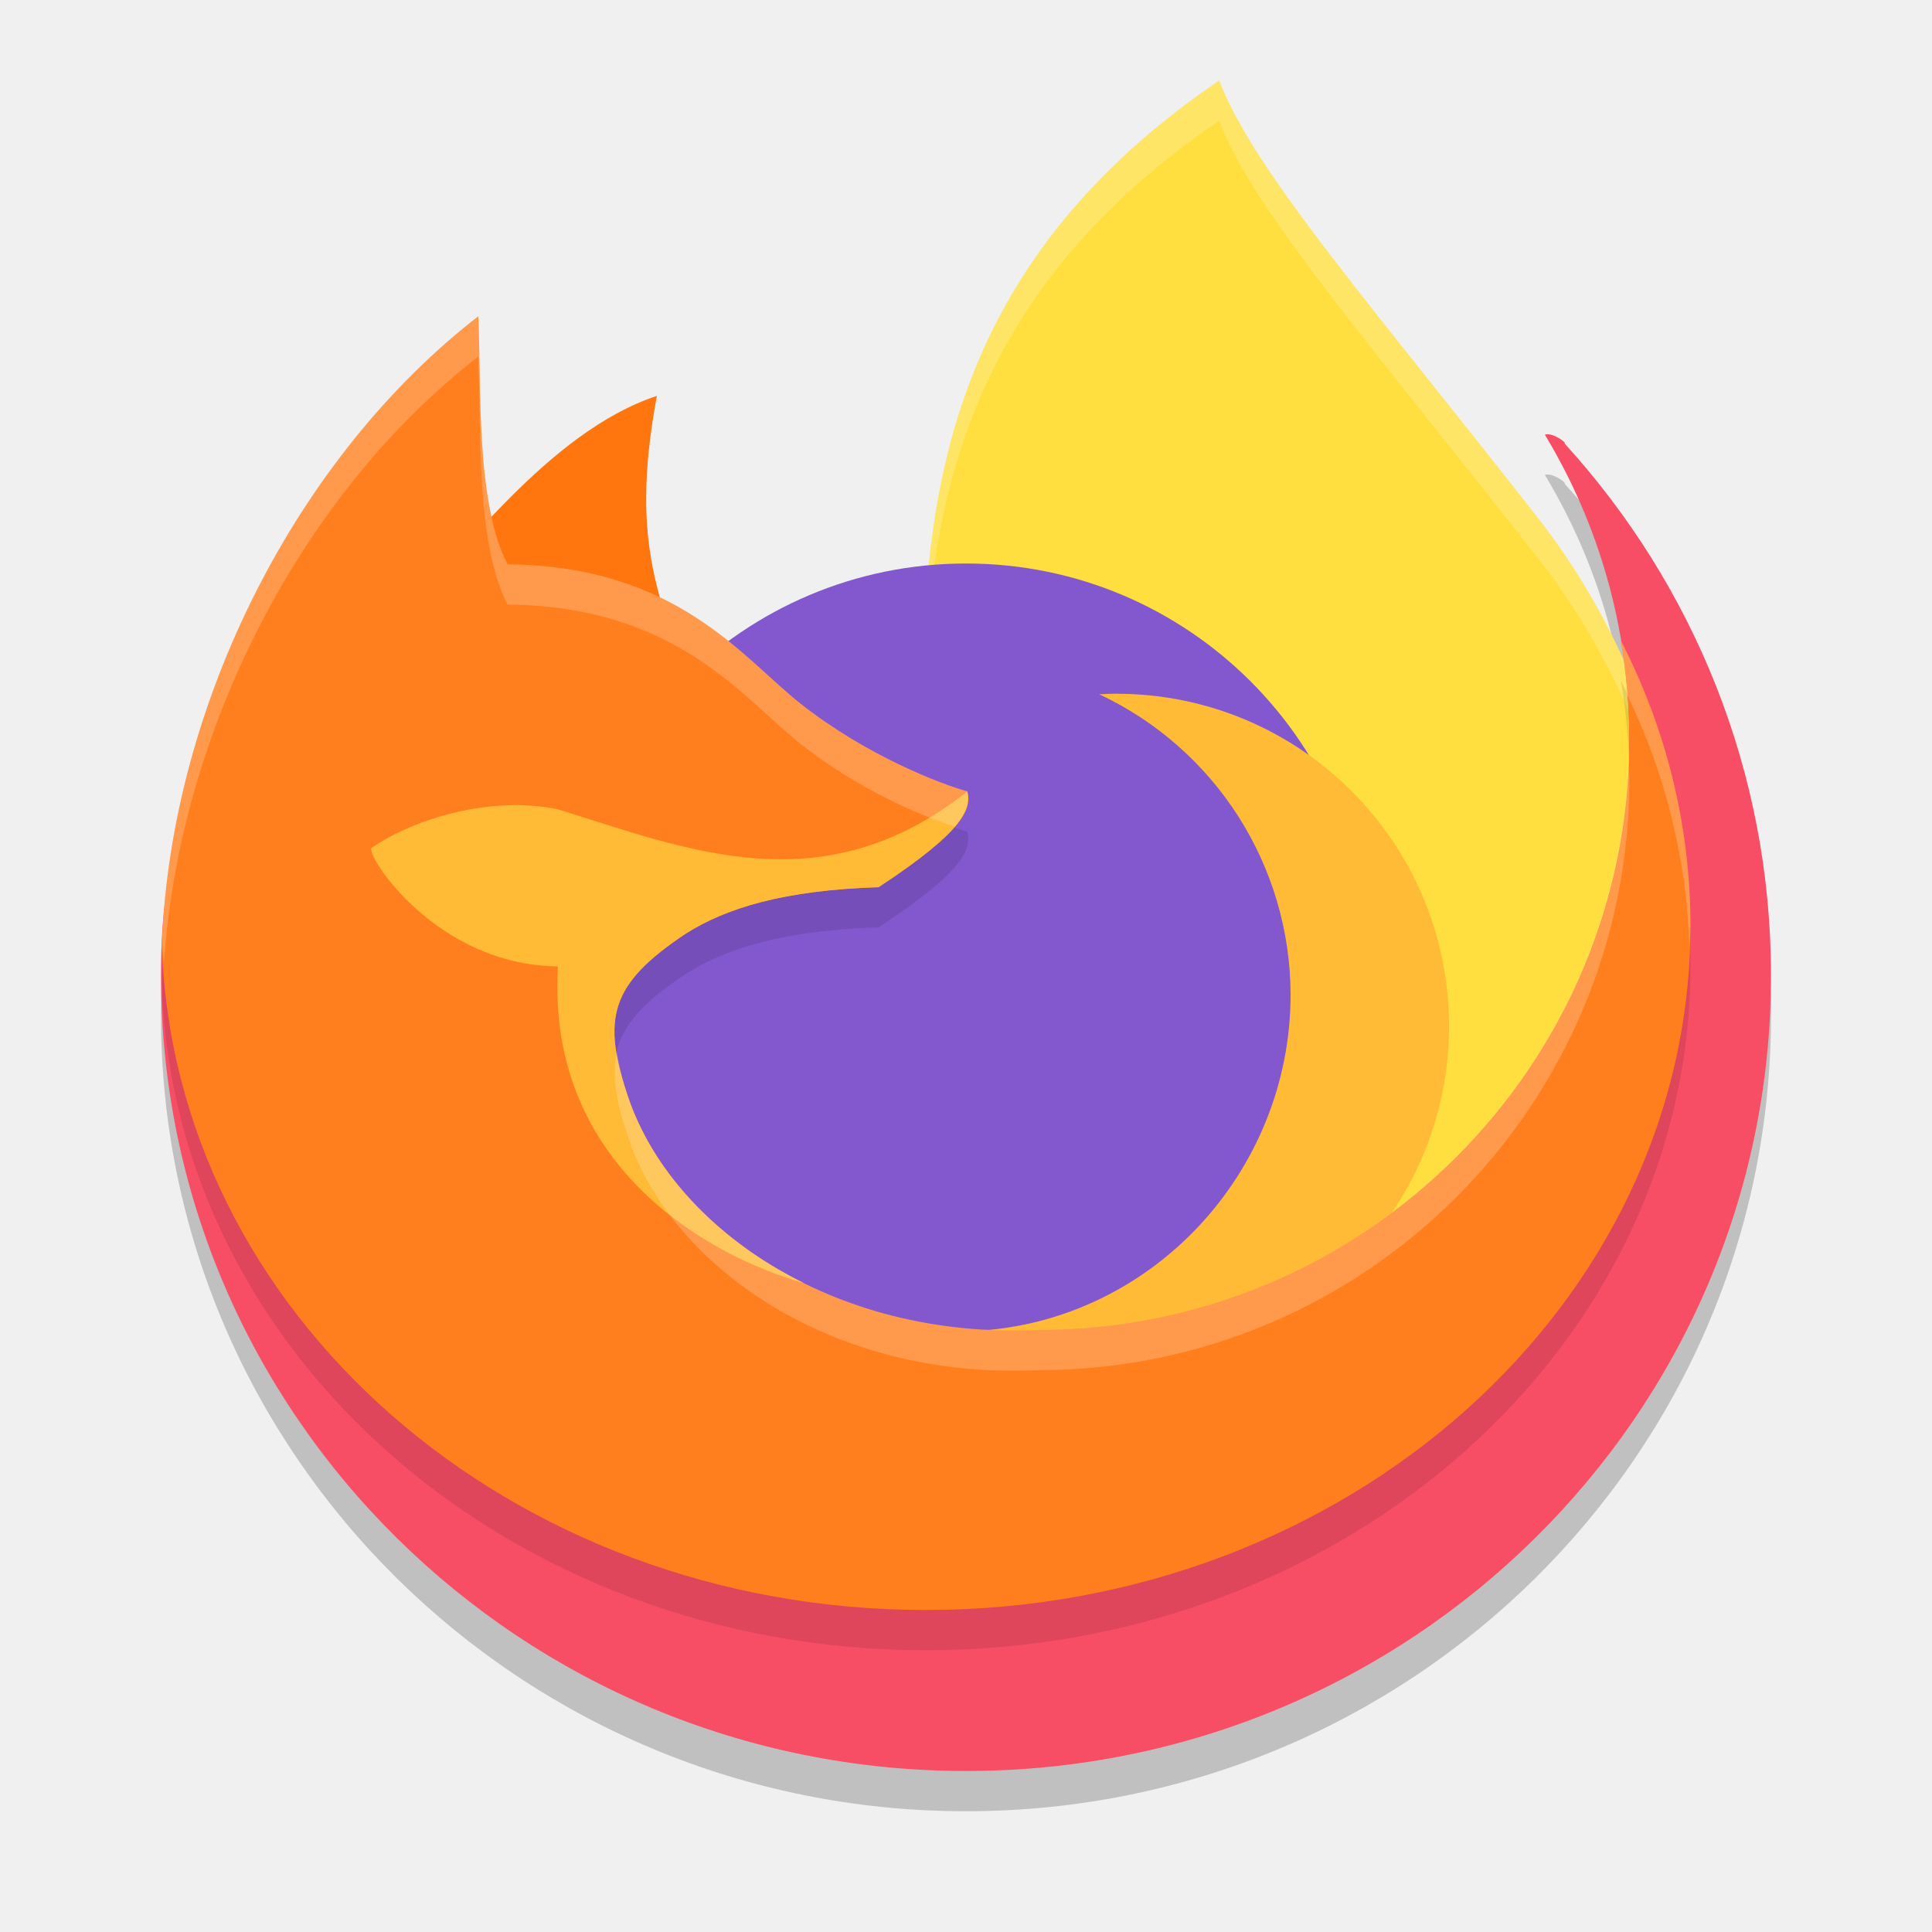
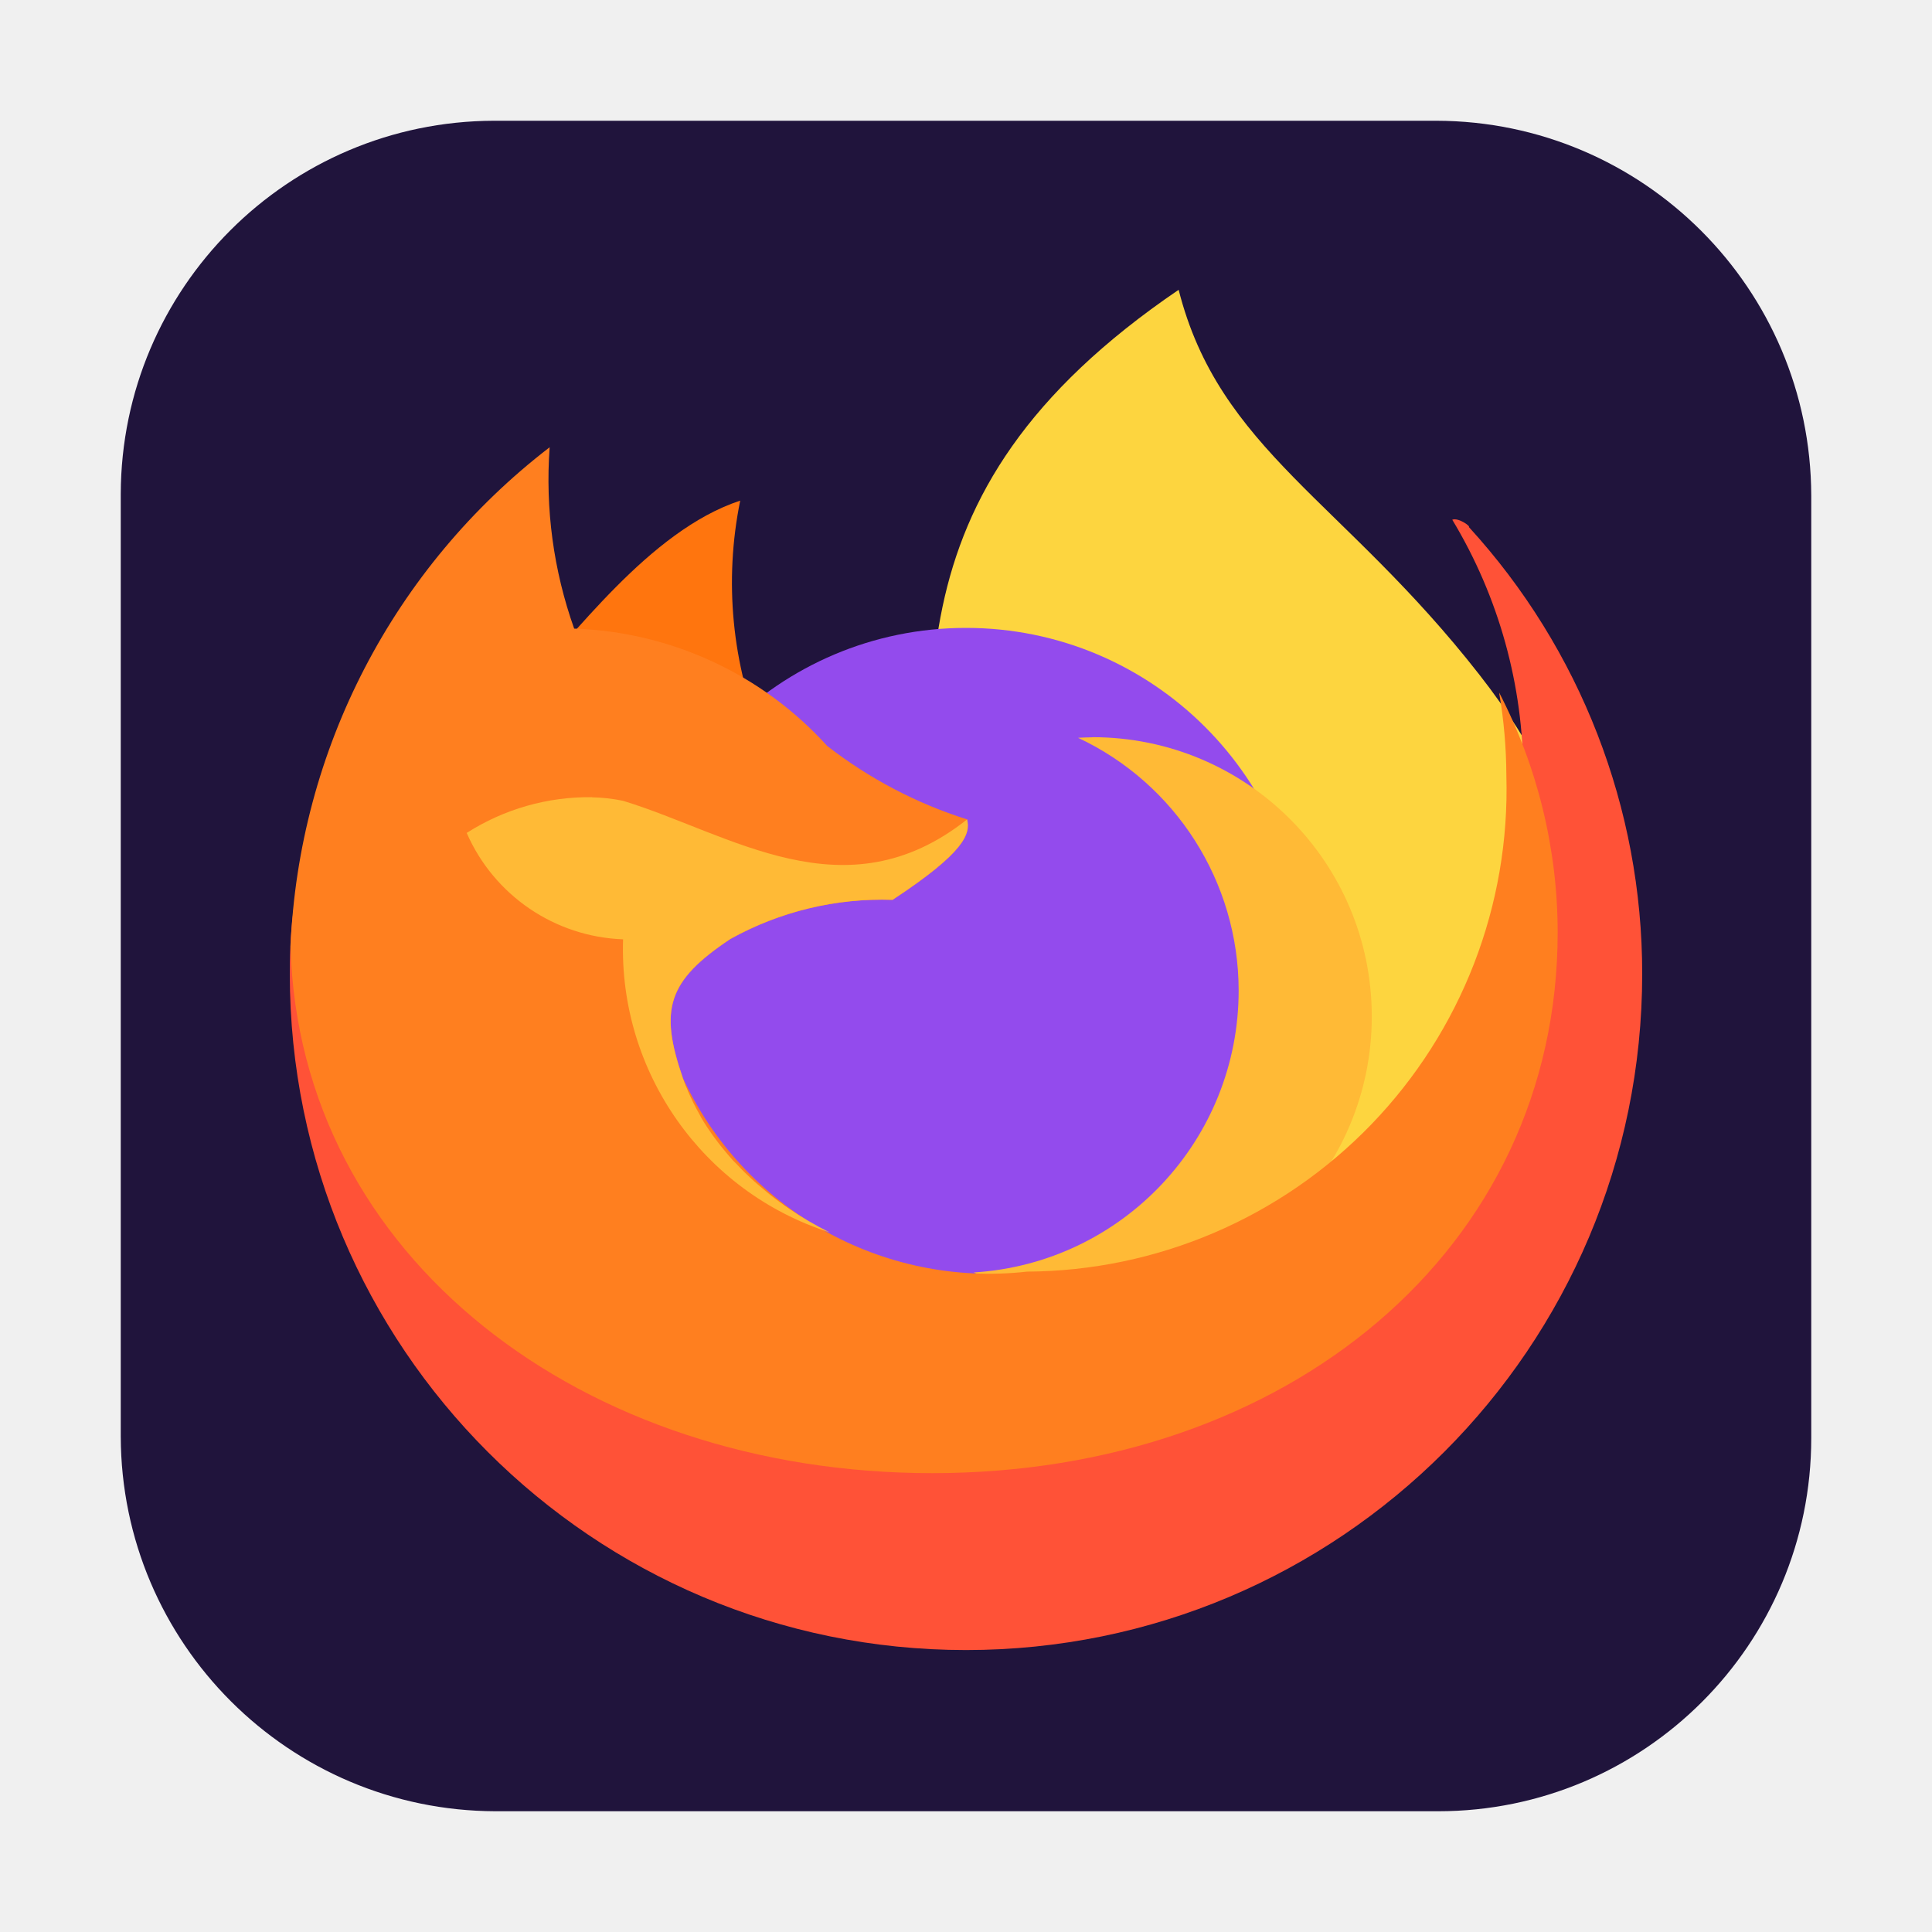
- <svg xmlns="http://www.w3.org/2000/svg" width="24" height="24" version="1">
-   <path style="opacity:0.2" d="M 5.692,8.953 C 3.353,10.762 2,9.454 2,12.617 2,18.075 6.477,22.5 12,22.5 c 5.523,0 10,-4.425 10,-9.883 0,-2.541 -0.97,-4.858 -2.565,-6.609 0.036,-0.001 -0.149,-0.143 -0.244,-0.108 0.667,1.105 1.05,2.4 1.05,3.784 0,4.052 -2.253,8.066 -6.305,8.066 C 11.333,17.876 7.866,16.212 7.333,14.655 6.989,13.651 7.076,12.523 8.012,11.898 8.521,11.575 9.263,11.257 10.436,11.219 11.508,10.514 10.986,10.594 10.935,10.381 10.602,10.29 10.011,10.164 9.195,9.522 8.472,8.953 8.136,8.737 6.03,8.717 5.632,7.951 5.731,9.863 5.692,8.953 Z" />
-   <path style="fill:#ffde3f" d="m 15.145,1 c 0.422,1.123 1.947,2.857 3.959,5.434 1.704,2.182 1.899,4.617 2.529,6.807 l -4.735,4.075 -5.348,-5.491 C 11.526,8.175 10.65,4.055 15.145,1 Z" />
-   <path style="opacity:0.2;fill:#ffffff" d="M 15.145 1 C 11.701 3.34 11.412 6.303 11.475 9.203 C 11.463 6.465 11.9 3.705 15.145 1.5 C 15.566 2.623 17.091 4.357 19.104 6.934 C 20.703 8.982 20.981 11.247 21.529 13.328 L 21.633 13.24 C 21.003 11.051 20.808 8.616 19.104 6.434 C 17.091 3.857 15.566 2.123 15.145 1 z" />
-   <path style="fill:#ff750e" d="M 4.978,7.657 C 5.673,6.968 6.807,5.363 8.16,4.918 7.797,6.856 8.268,7.472 8.503,8.463 L 6.328,7.899 Z" />
-   <circle style="fill:#8357cd" cx="12" cy="12" r="5" />
-   <path style="fill:#ffba36" d="m 13.869,8.617 c -0.071,7e-4 -0.142,0.003 -0.213,0.008 1.448,0.68 2.374,2.134 2.376,3.734 -0.001,2.198 -1.723,4.06 -3.918,4.174 0.549,0.26 1.148,0.345 1.755,0.347 2.282,2.1e-5 4.131,-1.85 4.131,-4.131 2e-5,-2.282 -1.85,-4.131 -4.131,-4.131 z" />
-   <path id="ellipse841" style="fill:#f74e66" d="M 5.692,8.453 C 3.353,10.262 2,8.954 2,12.117 c 0,5.458 4.477,9.883 10,9.883 5.523,0 10,-4.425 10,-9.883 0,-2.541 -0.97,-4.858 -2.565,-6.609 0.036,-0.001 -0.149,-0.143 -0.244,-0.108 0.667,1.105 1.05,2.4 1.05,3.784 0,4.052 -2.253,8.066 -6.305,8.066 C 11.333,17.376 7.866,15.712 7.333,14.155 6.989,13.151 7.076,12.023 8.012,11.398 8.521,11.075 9.263,10.757 10.436,10.719 11.508,10.014 10.986,10.094 10.935,9.881 10.602,9.79 10.011,9.664 9.195,9.022 8.472,8.453 8.136,8.237 6.03,8.217 5.632,7.451 5.731,9.363 5.692,8.453 Z" />
-   <path style="opacity:0.1" d="M 5.843,4.829 C 3.604,6.561 2.134,9.216 2.012,12.214 c 0.128,4.595 4.322,8.286 9.488,8.286 5.247,0 9.5,-3.806 9.5,-8.5 0,-1.265 -0.311,-2.465 -0.865,-3.544 0.067,0.4 0.106,0.809 0.106,1.228 0,4.052 -3.285,7.337 -7.337,7.337 C 10.302,17.147 8.344,15.709 7.811,14.152 7.466,13.148 7.579,12.724 8.516,12.1 9.024,11.777 9.741,11.558 10.914,11.52 11.986,10.816 12.068,10.544 12.017,10.331 11.684,10.24 10.765,9.887 9.949,9.245 9.226,8.676 8.313,7.53 6.206,7.51 5.808,6.744 5.882,5.739 5.843,4.829 Z" />
-   <path style="fill:#ff7f1f" d="m 5.942,3.929 c -2.239,1.732 -3.809,4.787 -3.931,7.785 0.128,4.595 4.322,8.286 9.488,8.286 5.247,0 9.5,-3.806 9.5,-8.5 0,-1.265 -0.311,-2.465 -0.865,-3.544 0.067,0.4 0.106,0.809 0.106,1.228 0,4.052 -3.285,7.337 -7.337,7.337 C 10.302,16.647 8.344,15.209 7.811,13.652 7.466,12.648 7.579,12.224 8.516,11.6 9.024,11.277 9.741,11.058 10.914,11.02 11.986,10.316 12.068,10.044 12.017,9.831 11.684,9.74 10.765,9.387 9.949,8.745 9.226,8.176 8.412,7.03 6.306,7.01 5.908,6.244 5.981,4.839 5.942,3.929 Z" />
-   <path style="fill:#ffba36" d="M 6.468,10.002 C 5.787,9.988 5.071,10.221 4.616,10.532 4.535,10.613 5.409,11.989 6.93,12.005 6.789,14.458 8.75,15.584 9.983,15.939 l 3.74e-4,-0.001 c -3.27e-4,-1.68e-4 -6.5e-4,-3.79e-4 -0.001,-5.5e-4 -0.099,-0.049 -0.196,-0.101 -0.29,-0.155 -0.009,-0.005 -0.017,-0.01 -0.026,-0.015 -0.053,-0.031 -0.104,-0.062 -0.155,-0.094 -0.01,-0.006 -0.02,-0.013 -0.03,-0.019 -0.051,-0.033 -0.101,-0.066 -0.15,-0.1 -0.008,-0.005 -0.015,-0.011 -0.023,-0.016 -0.028,-0.02 -0.056,-0.04 -0.083,-0.06 -0.054,-0.04 -0.106,-0.08 -0.158,-0.121 -0.012,-0.01 -0.024,-0.02 -0.036,-0.029 -0.036,-0.03 -0.072,-0.06 -0.107,-0.091 -0.017,-0.015 -0.034,-0.03 -0.051,-0.045 -0.024,-0.022 -0.048,-0.044 -0.072,-0.066 -0.023,-0.021 -0.046,-0.043 -0.068,-0.065 -0.018,-0.018 -0.037,-0.036 -0.055,-0.054 -0.026,-0.026 -0.052,-0.053 -0.077,-0.08 -4.86e-4,-5e-4 -9.5e-4,-10e-4 -0.001,-0.002 -0.016,-0.017 -0.031,-0.033 -0.046,-0.05 -0.021,-0.024 -0.043,-0.047 -0.063,-0.071 -0.016,-0.019 -0.032,-0.038 -0.048,-0.057 -0.021,-0.025 -0.042,-0.051 -0.062,-0.076 -0.011,-0.014 -0.023,-0.029 -0.034,-0.043 -0.026,-0.033 -0.05,-0.066 -0.074,-0.1 -0.01,-0.013 -0.019,-0.027 -0.029,-0.04 -0.025,-0.036 -0.05,-0.072 -0.073,-0.108 -0.006,-0.01 -0.013,-0.02 -0.019,-0.03 -0.023,-0.037 -0.046,-0.074 -0.068,-0.111 -0.005,-0.008 -0.009,-0.016 -0.014,-0.024 -0.022,-0.038 -0.043,-0.076 -0.063,-0.115 -0.004,-0.007 -0.008,-0.014 -0.011,-0.021 -0.021,-0.041 -0.041,-0.082 -0.061,-0.123 -0.004,-0.009 -0.008,-0.017 -0.012,-0.026 -0.019,-0.041 -0.037,-0.083 -0.054,-0.124 -0.003,-0.007 -0.005,-0.013 -0.008,-0.02 -0.018,-0.044 -0.034,-0.089 -0.05,-0.133 -0.344,-1.004 -0.232,-1.428 0.704,-2.053 0.509,-0.323 1.225,-0.541 2.399,-0.579 1.072,-0.705 1.154,-0.977 1.102,-1.19 C 10.208,11.264 8.52,10.542 6.93,10.054 6.78,10.022 6.625,10.006 6.468,10.002 Z" />
-   <path style="opacity:0.2;fill:#ffffff" d="M 5.941 3.93 C 3.702 5.661 2.134 8.715 2.012 11.713 C 2.014 11.805 2.029 11.895 2.035 11.986 C 2.225 9.062 3.759 6.118 5.941 4.43 C 5.98 5.34 5.907 6.743 6.305 7.51 C 8.411 7.529 9.226 8.675 9.949 9.244 C 10.69 9.827 11.465 10.141 11.859 10.268 C 12.025 10.073 12.042 9.941 12.016 9.83 C 11.683 9.739 10.765 9.386 9.949 8.744 C 9.226 8.175 8.411 7.029 6.305 7.01 C 5.907 6.243 5.98 4.84 5.941 3.93 z M 20.135 7.955 C 20.173 8.179 20.199 8.408 20.217 8.639 C 20.681 9.6 20.951 10.653 20.986 11.76 C 20.989 11.673 21 11.588 21 11.5 C 21 10.235 20.689 9.034 20.135 7.955 z M 20.229 9.42 C 20.103 13.361 16.876 16.52 12.904 16.52 C 10.302 16.646 8.344 15.209 7.811 13.652 C 7.735 13.432 7.692 13.249 7.664 13.076 C 7.599 13.365 7.655 13.698 7.811 14.152 C 8.344 15.709 10.302 17.146 12.904 17.02 C 16.956 17.02 20.24 13.735 20.24 9.684 C 20.24 9.595 20.232 9.508 20.229 9.42 z" />
+ <svg xmlns="http://www.w3.org/2000/svg" height="16px" width="16px" id="svg6" viewBox="0 0 16 16">
+   <defs>
+     <style>.cls-1{fill:#20143c;}.cls-2{fill:#fdd53f;}.cls-3{fill:#ff750e;}.cls-4{fill:#934bed;}.cls-5{fill:#ffba36;}.cls-6{fill:#ff5237;}.cls-7{fill:#ff7f1f;}</style>
+   </defs>
+   <g id="layer1">
+     <path id="rect51" class="cls-1" d="M4.09,1h7.806A3.112,3.112,0,0,1,15,4.103V11.91A3.09,3.09,0,0,1,11.91,15H4.103A3.112,3.112,0,0,1,1,11.897V4.09A3.099,3.099,0,0,1,4.09,1Z" />
+     <path class="cls-2" d="M9.761,2.4c.336,1.326,1.364,1.745,2.491,3.188.954,1.222.79,1.881,1.143,3.107L10.743,10.977,7.748,7.902C7.734,5.858,7.244,4.111,9.761,2.4Z" />
+     <path class="cls-3" d="M4.348,5.68c.389-.386,1.024-1.285,1.782-1.534a3.406,3.406,0,0,0,.192,1.985L5.104,5.815Z" />
+     <circle class="cls-4" cx="8" cy="8" r="2.8" />
+     <path class="cls-5" d="M9.047,6.106q-.06.001-.119.004a2.313,2.313,0,0,1,1.33,2.091,2.339,2.339,0,0,1-2.194,2.337,2.288,2.288,0,0,0,.983.194,2.313,2.313,0,1,0,0-4.627Z" />
+     <path id="ellipse841" class="cls-6" d="M4.467,6.014C3.157,7.027,2.4,6.294,2.4,8.065a5.6,5.6,0,0,0,11.2,0,5.478,5.478,0,0,0-1.436-3.701c.02-.001-.084-.08-.137-.06a4.089,4.089,0,0,1,.588,2.119c0,2.269-1.262,4.517-3.531,4.517-1.457.071-3.399-.861-3.698-1.733a1.268,1.268,0,0,1,.38-1.544,2.582,2.582,0,0,1,1.357-.38c.6-.395.308-.35.279-.469a2.367,2.367,0,0,1-.975-.481c-.405-.319-.593-.439-1.772-.45C4.434,5.453,4.489,6.524,4.467,6.014Z" />
+     <path class="cls-7" d="M4.552,3.704A5.504,5.504,0,0,0,2.406,7.84C2.478,10.413,4.827,12.2,7.72,12.2c2.938,0,5.18-1.851,5.18-4.48a4.326,4.326,0,0,0-.485-1.985,4.12,4.12,0,0,1,.06.687,3.992,3.992,0,0,1-3.969,4.109A2.798,2.798,0,0,1,5.654,8.925c-.193-.562-.13-.8.395-1.149a2.587,2.587,0,0,1,1.343-.324c.6-.395.646-.547.617-.666a3.712,3.712,0,0,1-1.158-.608,2.96,2.96,0,0,0-2.096-.972A3.681,3.681,0,0,1,4.552,3.704Z" />
+     <path class="cls-5" d="M4.902,6.602a1.882,1.882,0,0,0-1.037.296,1.472,1.472,0,0,0,1.295.881,2.465,2.465,0,0,0,1.71,2.427l0-.001-.001,0q-.083-.041-.162-.087L6.693,10.11q-.044-.026-.087-.053L6.59,10.046q-.043-.027-.084-.056l-.013-.009-.047-.034q-.045-.033-.088-.068l-.02-.017c-.02-.017-.04-.034-.06-.051l-.029-.025-.04-.037-.038-.036-.03-.03-.043-.045-.001-.001L6.07,9.61l-.035-.04-.027-.032L5.973,9.495l-.019-.024c-.014-.018-.028-.037-.042-.056l-.016-.022q-.021-.03-.041-.06l-.011-.017c-.013-.021-.026-.041-.038-.062L5.799,9.24c-.012-.021-.024-.043-.035-.064l-.006-.012q-.018-.034-.034-.069l-.007-.015c-.011-.023-.021-.046-.03-.07L5.682,9q-.015-.037-.028-.075c-.193-.562-.13-.8.395-1.149a2.589,2.589,0,0,1,1.343-.324c.6-.395.646-.547.617-.666-1.012.802-1.958.118-2.849-.154a1.383,1.383,0,0,0-.259-.029Z" />
+   </g>
</svg>
